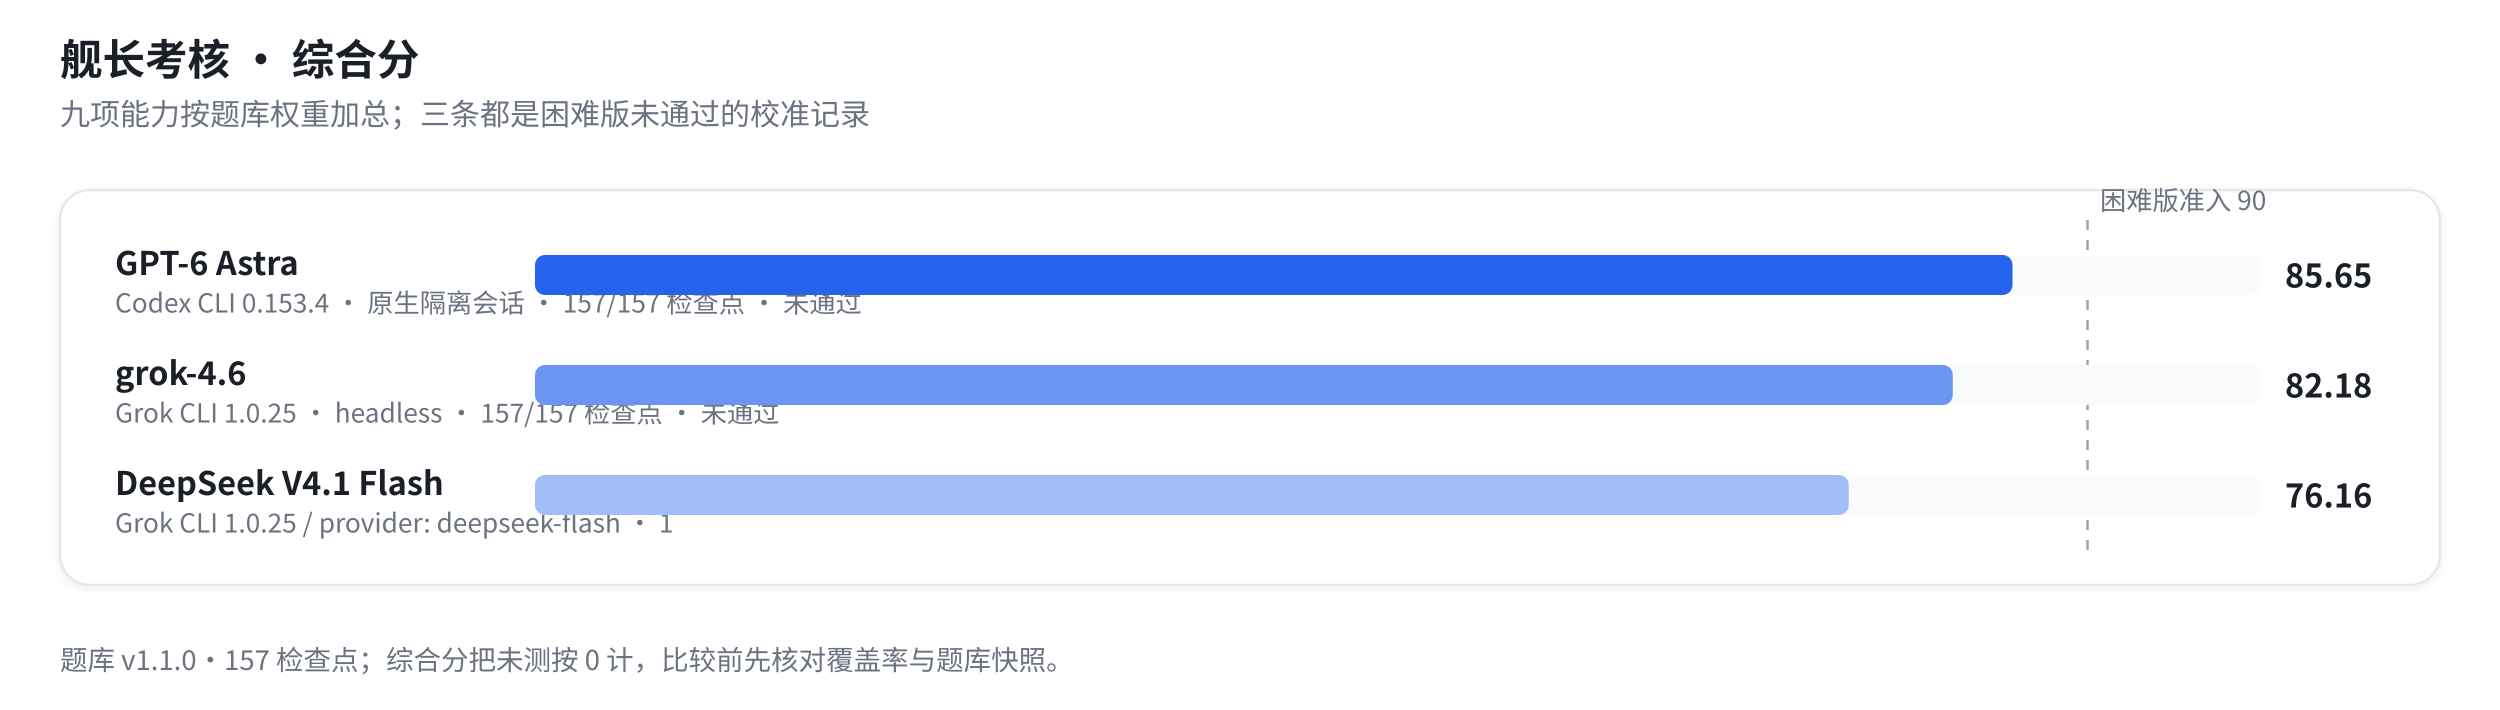
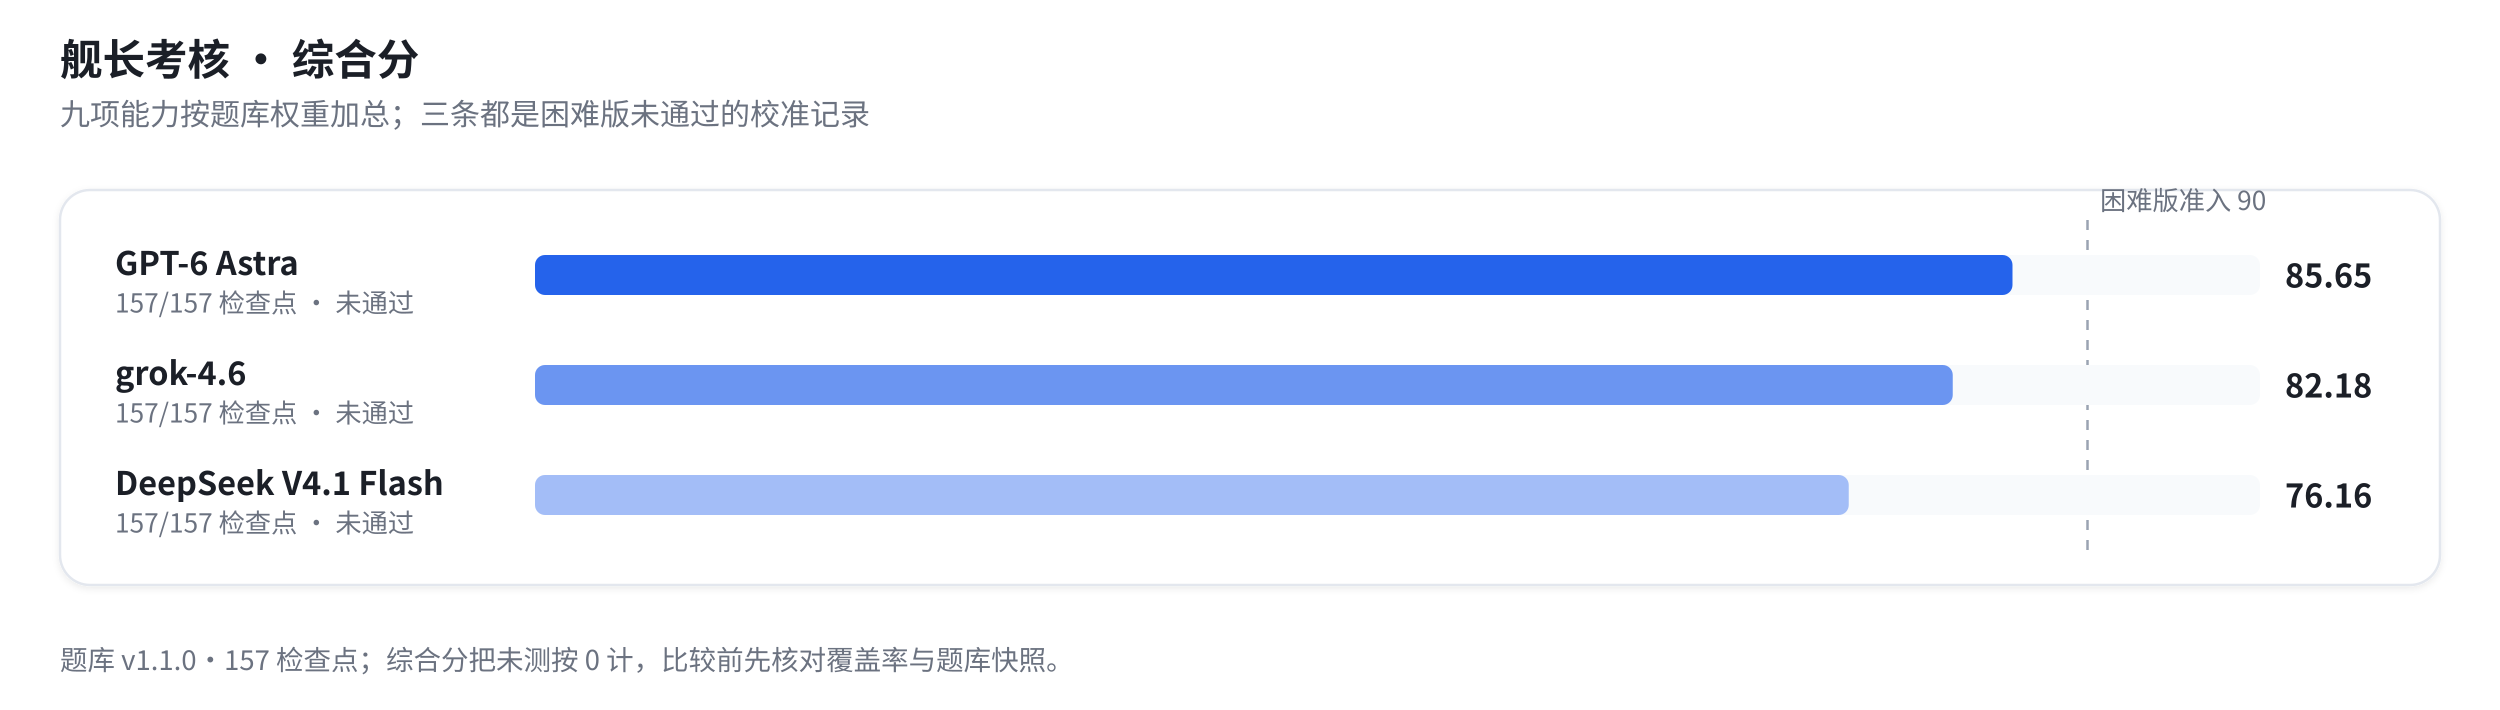
<svg xmlns="http://www.w3.org/2000/svg" viewBox="0 0 1000 284" width="1000" height="284" font-family="-apple-system,BlinkMacSystemFont,'PingFang SC','Hiragino Sans GB','Noto Sans CJK SC','Helvetica Neue',Arial,sans-serif">
  <defs>
    <filter id="sh" x="-5%" y="-5%" width="110%" height="120%">
      <feDropShadow dx="0" dy="1" stdDeviation="1.5" flood-color="#0F172A" flood-opacity="0.08" />
    </filter>
  </defs>
  <rect width="1000" height="284" fill="#FFFFFF" />
  <text x="24" y="30" font-size="17" font-weight="700" fill="#1B1F27">舰长考核 · 综合分</text>
  <text x="24" y="50" font-size="12" fill="#6B7280">九项能力按题库权重加总；三条都是困难版未通过的校准记录</text>
  <rect x="24" y="76" width="952" height="158" rx="12" fill="#FFFFFF" stroke="#E3E7EE" filter="url(#sh)" />
  <line x1="835.0" y1="88" x2="835.0" y2="220" stroke="#9AA3B2" stroke-width="1" stroke-dasharray="4 4" />
  <text x="840.0" y="84" font-size="10.5" fill="#6B7280">困难版准入 90</text>
  <text x="46" y="110" font-size="13" font-weight="600" fill="#1B1F27">GPT-6 Astra</text>
-   <text x="46" y="125" font-size="10.5" fill="#6B7280">Codex CLI 0.153.4 · 原生隔离会话 · 157/157 检查点 · 未通过</text>
+   <text x="46" y="125" font-size="10.5" fill="#6B7280">157/157 检查点 · 未通过</text>
  <rect x="214" y="102" width="690" height="16" rx="4" fill="#F8FAFC" />
  <rect x="214" y="102" width="591.0" height="16" rx="4" fill="#2563EB" />
  <text x="914" y="115" font-size="13" font-weight="700" fill="#1B1F27">85.65</text>
  <text x="46" y="154" font-size="13" font-weight="600" fill="#1B1F27">grok-4.6</text>
-   <text x="46" y="169" font-size="10.5" fill="#6B7280">Grok CLI 1.0.25 · headless · 157/157 检查点 · 未通过</text>
+   <text x="46" y="169" font-size="10.5" fill="#6B7280">157/157 检查点 · 未通过</text>
  <rect x="214" y="146" width="690" height="16" rx="4" fill="#F8FAFC" />
  <rect x="214" y="146" width="567.1" height="16" rx="4" fill="#6B95F1" />
  <text x="914" y="159" font-size="13" font-weight="700" fill="#1B1F27">82.18</text>
  <text x="46" y="198" font-size="13" font-weight="600" fill="#1B1F27">DeepSeek V4.1 Flash</text>
-   <text x="46" y="213" font-size="10.5" fill="#6B7280">Grok CLI 1.0.25 / provider: deepseek-flash · 1</text>
+   <text x="46" y="213" font-size="10.5" fill="#6B7280">157/157 检查点 · 未通过</text>
  <rect x="214" y="190" width="690" height="16" rx="4" fill="#F8FAFC" />
  <rect x="214" y="190" width="525.5" height="16" rx="4" fill="#A3BDF7" />
  <text x="914" y="203" font-size="13" font-weight="700" fill="#1B1F27">76.16</text>
  <text x="24" y="268" font-size="11" fill="#6B7280">题库 v1.1.0·157 检查点；综合分把未测按 0 计，比较前先核对覆盖率与题库快照。</text>
</svg>
